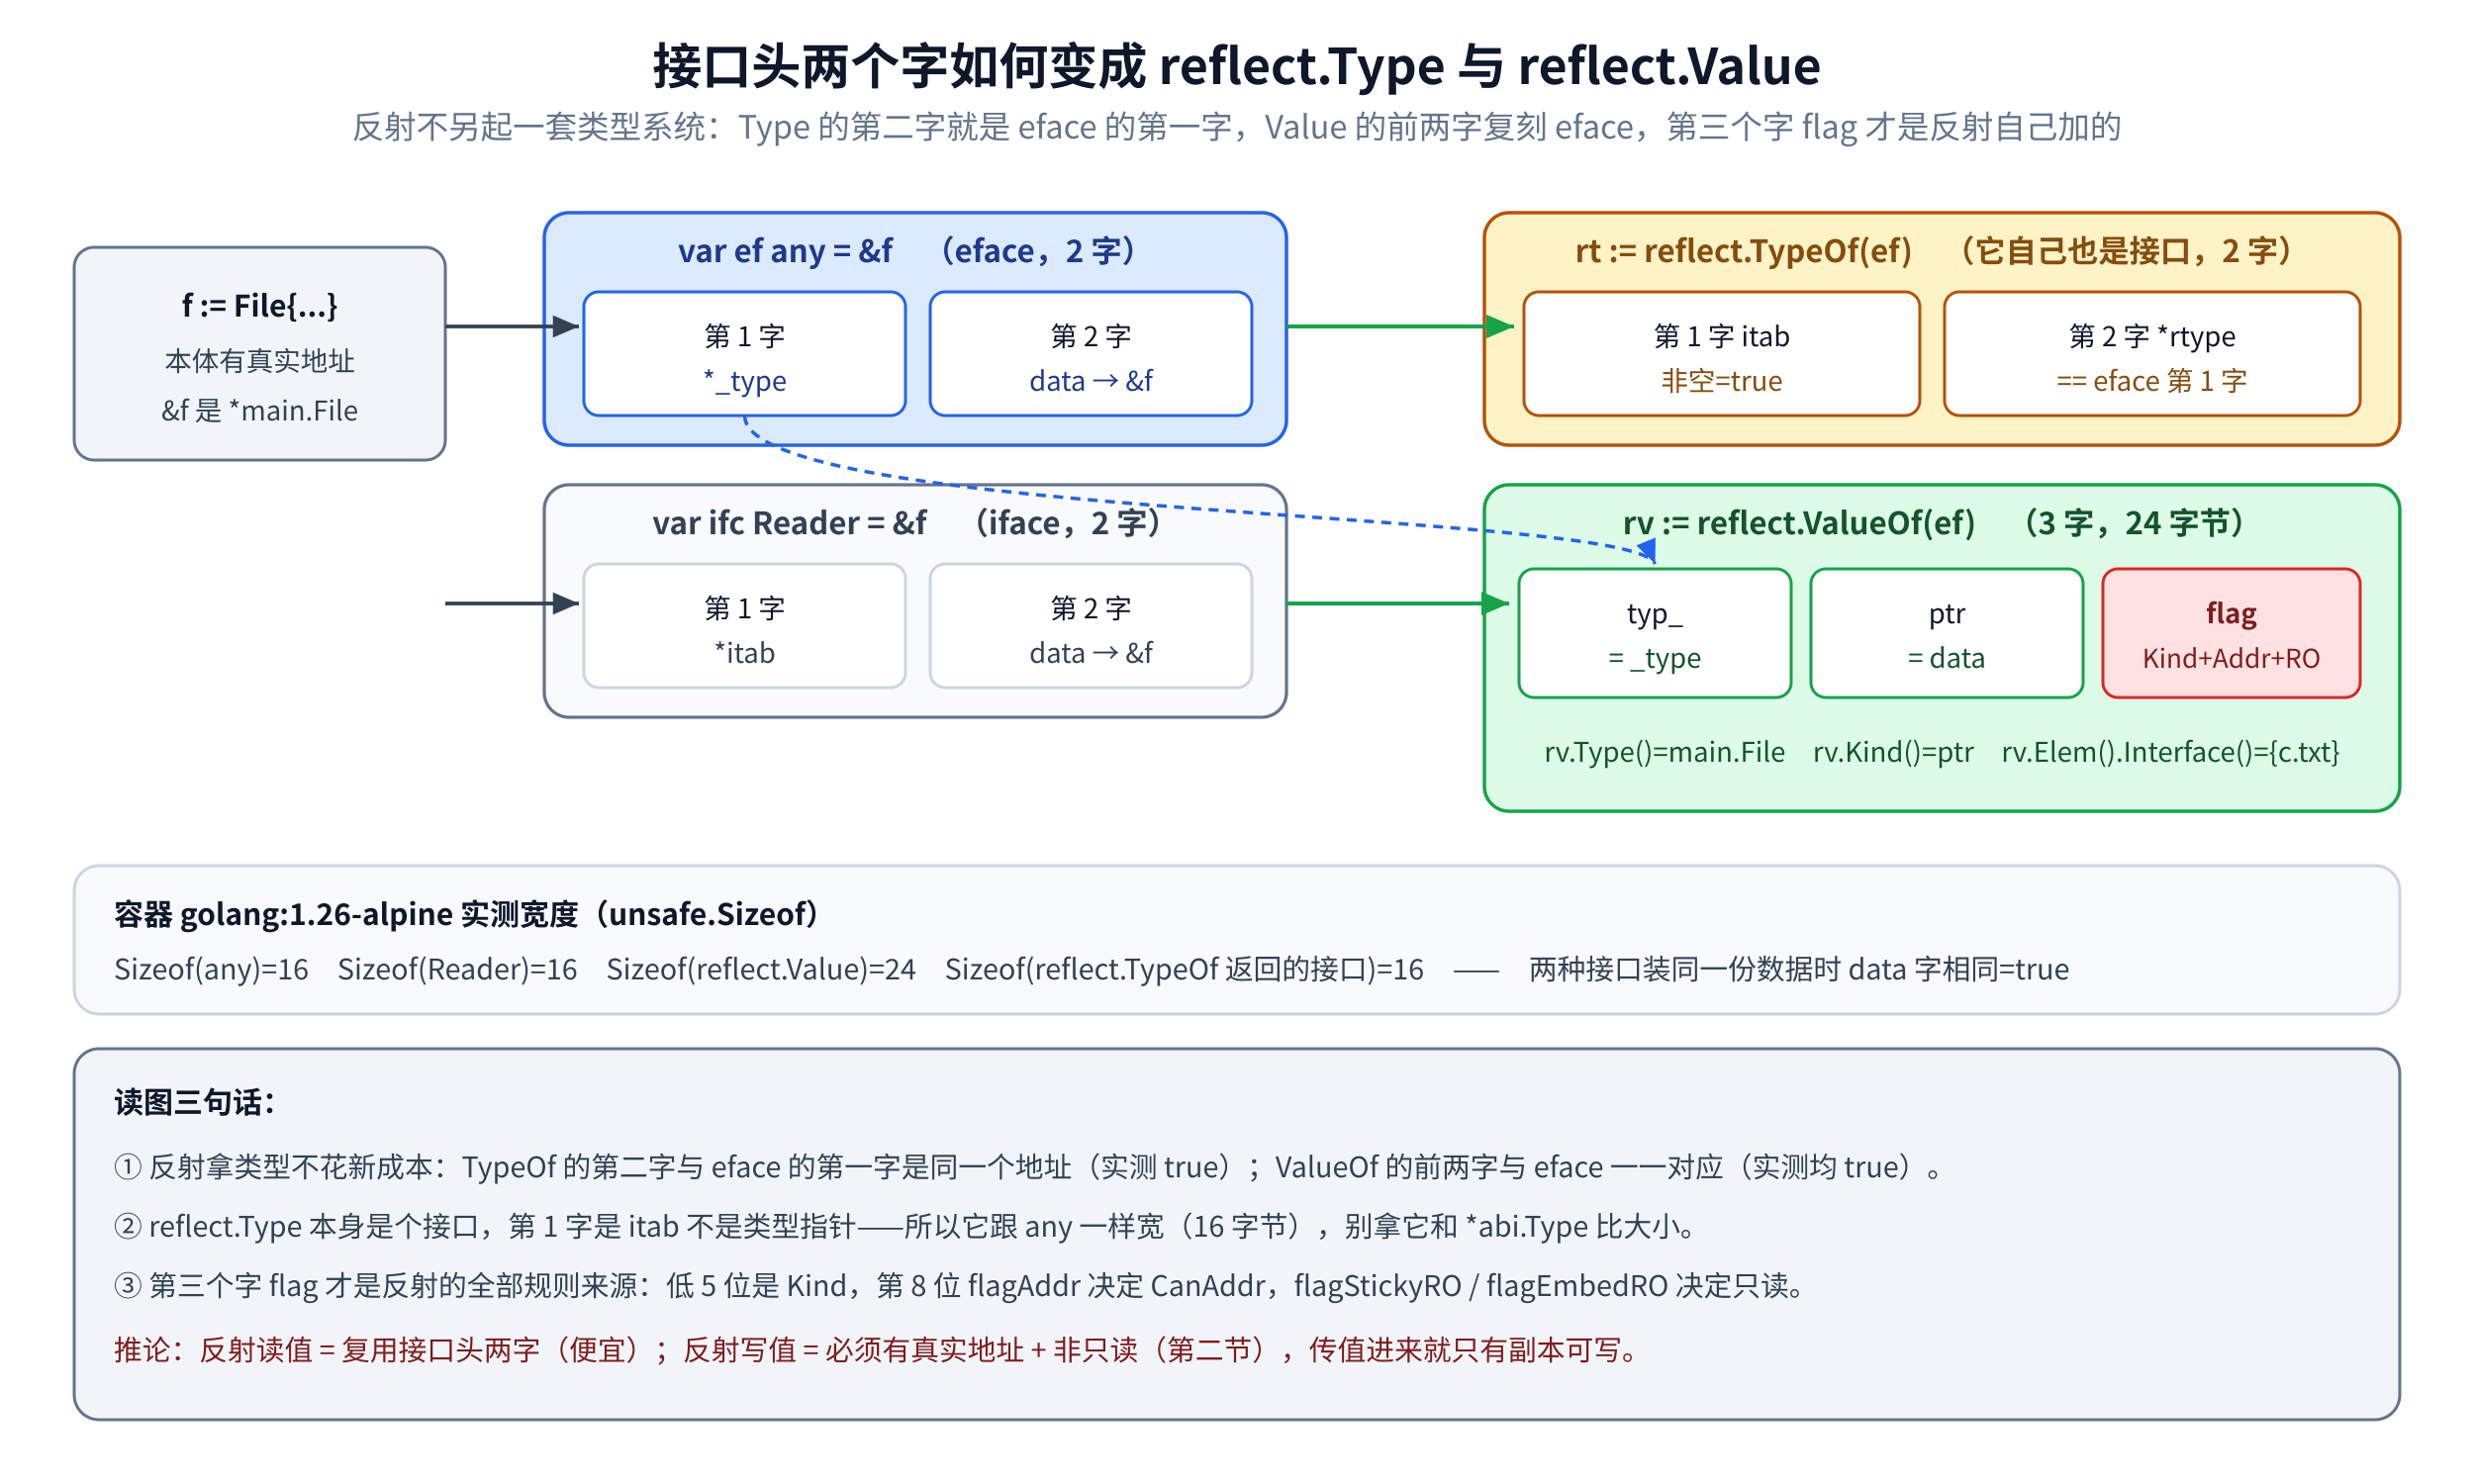
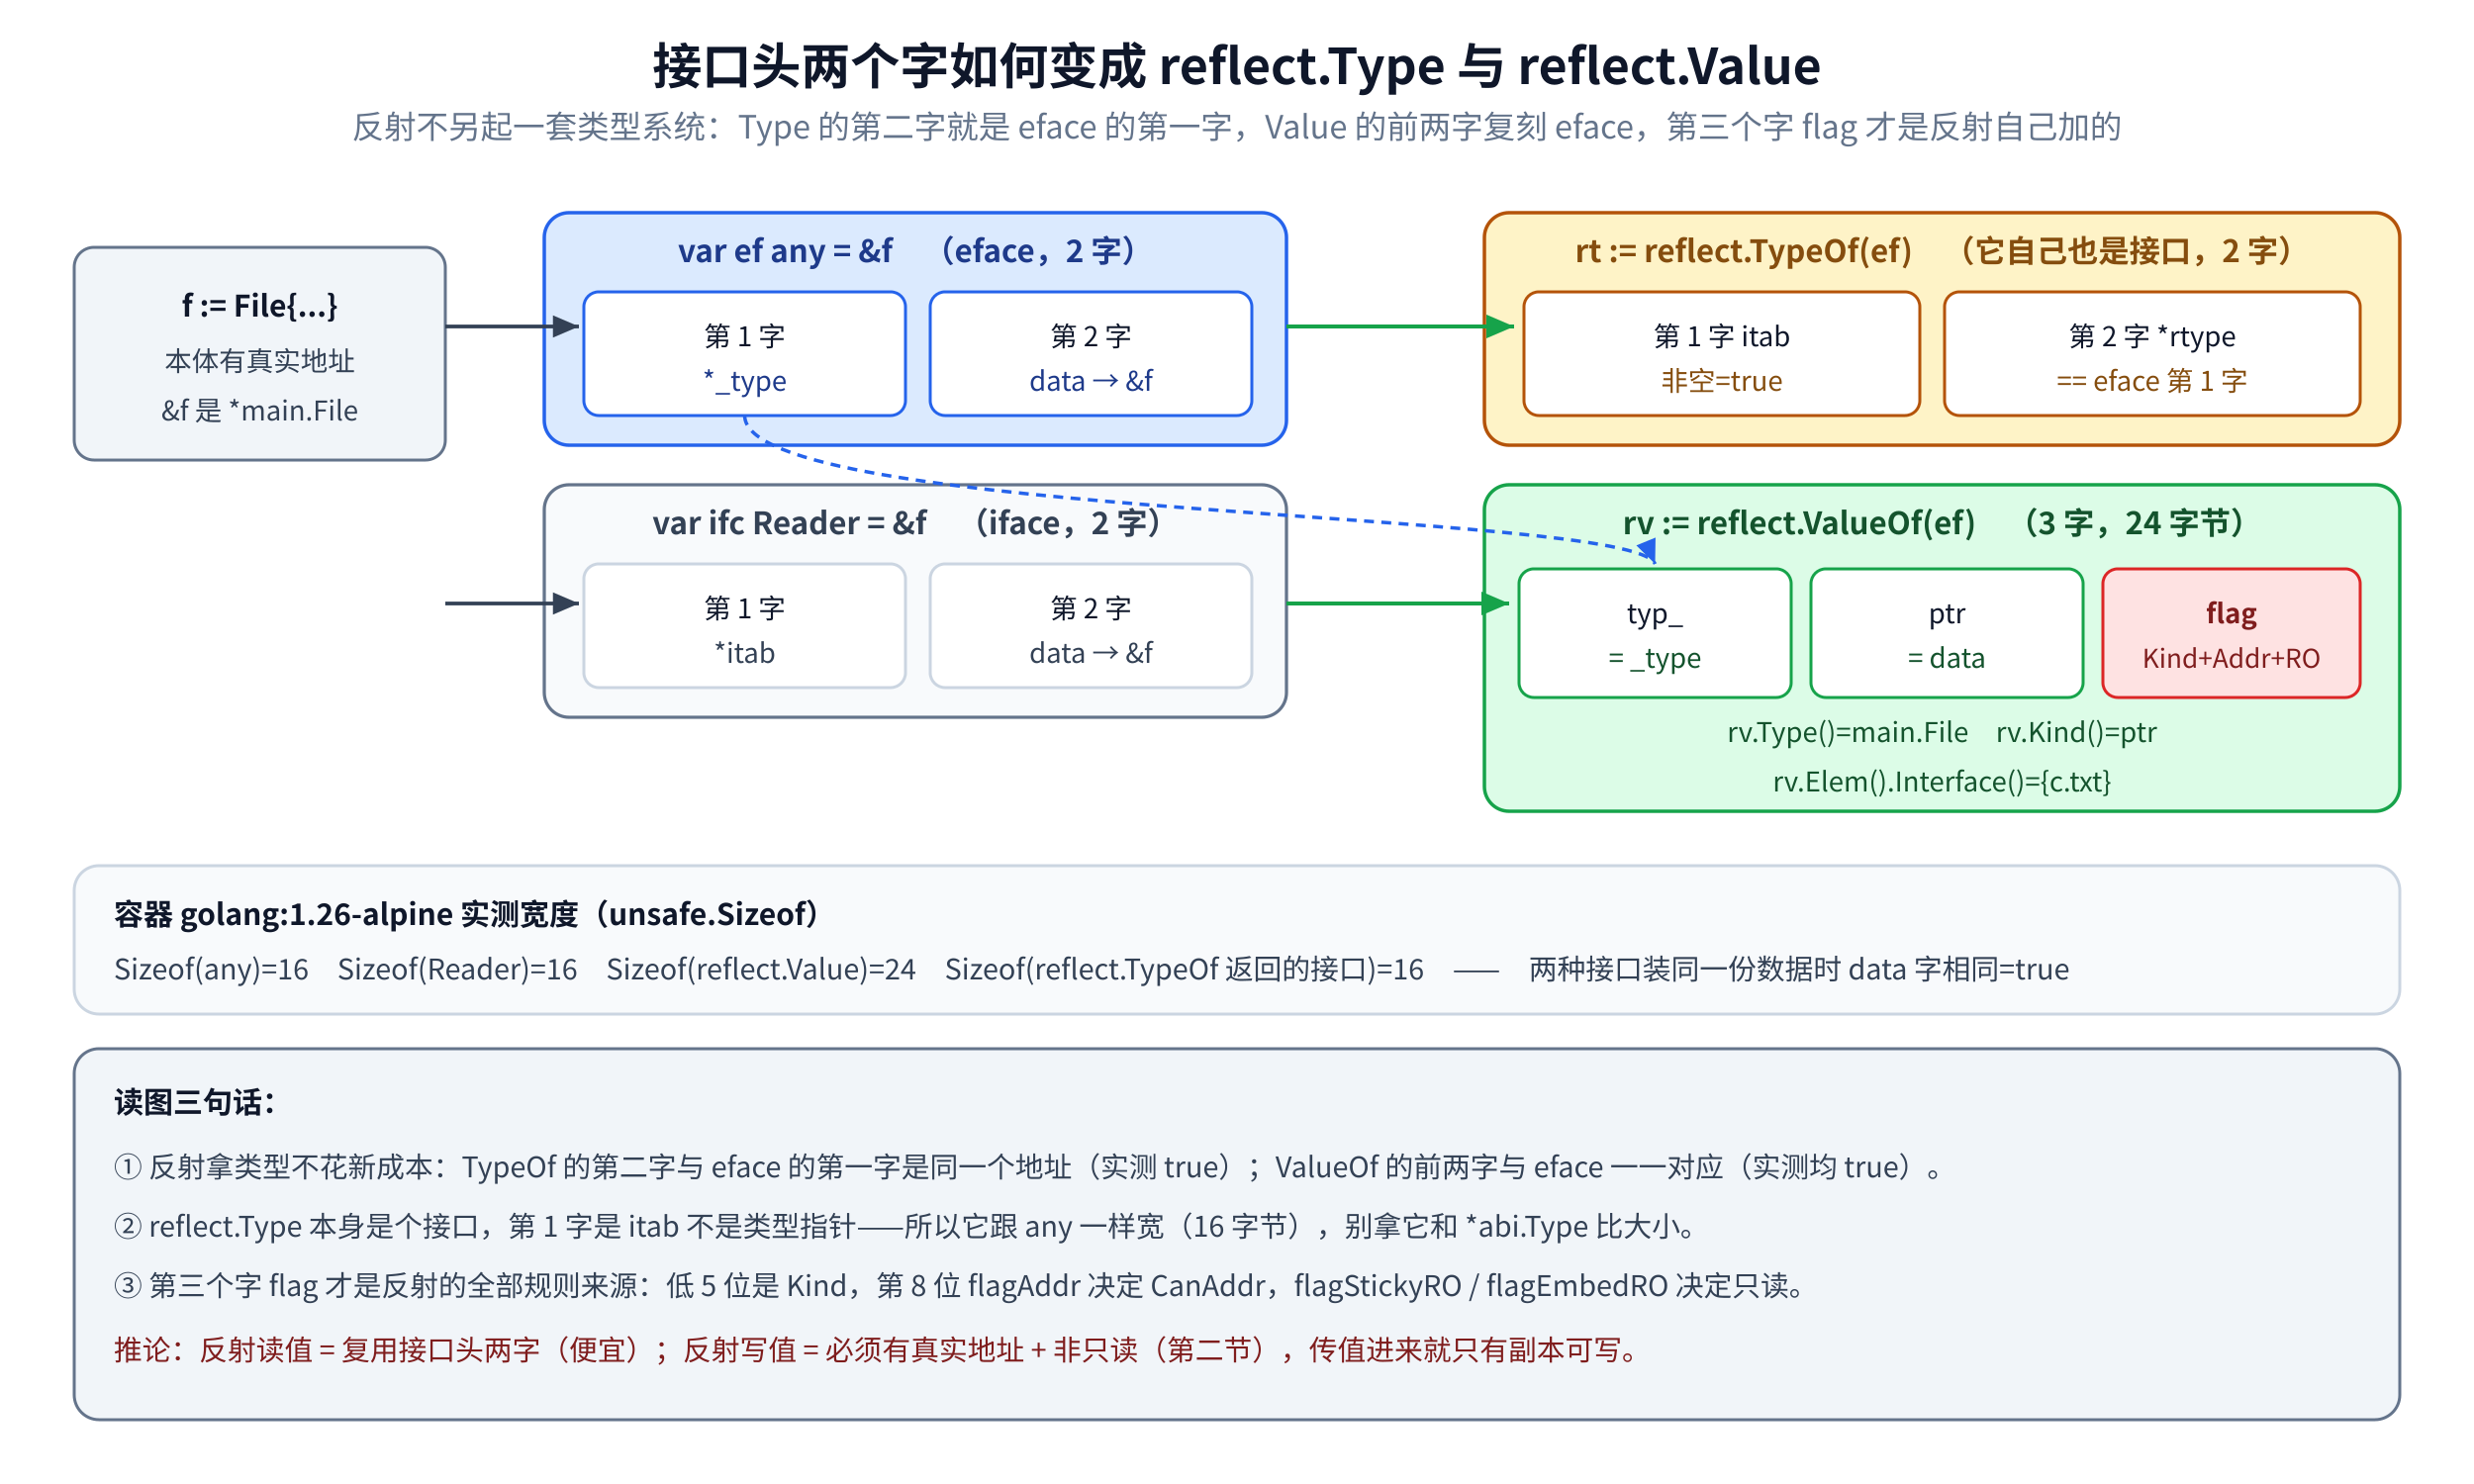
<svg xmlns="http://www.w3.org/2000/svg" viewBox="0 0 1000 600" width="1000" height="600" font-family="Microsoft YaHei, PingFang SC, Noto Sans CJK SC, sans-serif">
  <defs>
    <marker id="a1" markerWidth="9" markerHeight="9" refX="7" refY="3" orient="auto">
      <path d="M0,0 L7,3 L0,6 Z" fill="#334155" />
    </marker>
    <marker id="a2" markerWidth="9" markerHeight="9" refX="7" refY="3" orient="auto">
      <path d="M0,0 L7,3 L0,6 Z" fill="#16a34a" />
    </marker>
    <marker id="a3" markerWidth="9" markerHeight="9" refX="7" refY="3" orient="auto">
      <path d="M0,0 L7,3 L0,6 Z" fill="#2563eb" />
    </marker>
  </defs>
  <rect x="0" y="0" width="1000" height="600" fill="#ffffff" />
  <text x="500" y="34" text-anchor="middle" font-size="20" font-weight="bold" fill="#0f172a">接口头两个字如何变成 reflect.Type 与 reflect.Value</text>
  <text x="500" y="56" text-anchor="middle" font-size="13" fill="#64748b">反射不另起一套类型系统：Type 的第二字就是 eface 的第一字，Value 的前两字复刻 eface，第三个字 flag 才是反射自己加的</text>
  <rect x="30" y="100" width="150" height="86" rx="8" fill="#f1f5f9" stroke="#64748b" stroke-width="1.2" />
  <text x="105" y="128" text-anchor="middle" font-size="12" font-weight="bold" fill="#0f172a">f := File{...}</text>
  <text x="105" y="150" text-anchor="middle" font-size="11" fill="#334155">本体有真实地址</text>
  <text x="105" y="170" text-anchor="middle" font-size="11" fill="#334155">&amp;f 是 *main.File</text>
  <rect x="220" y="86" width="300" height="94" rx="10" fill="#dbeafe" stroke="#2563eb" stroke-width="1.4" />
  <text x="370" y="106" text-anchor="middle" font-size="12.5" font-weight="bold" fill="#1e3a8a">var ef any = &amp;f　（eface，2 字）</text>
  <rect x="236" y="118" width="130" height="50" rx="6" fill="#ffffff" stroke="#2563eb" stroke-width="1.2" />
  <text x="301" y="140" text-anchor="middle" font-size="11" fill="#0f172a">第 1 字</text>
  <text x="301" y="158" text-anchor="middle" font-size="11" fill="#1e3a8a">*_type</text>
  <rect x="376" y="118" width="130" height="50" rx="6" fill="#ffffff" stroke="#2563eb" stroke-width="1.2" />
  <text x="441" y="140" text-anchor="middle" font-size="11" fill="#0f172a">第 2 字</text>
  <text x="441" y="158" text-anchor="middle" font-size="11" fill="#1e3a8a">data → &amp;f</text>
  <rect x="220" y="196" width="300" height="94" rx="10" fill="#f8fafc" stroke="#64748b" stroke-width="1.3" />
  <text x="370" y="216" text-anchor="middle" font-size="12.5" font-weight="bold" fill="#334155">var ifc Reader = &amp;f　（iface，2 字）</text>
  <rect x="236" y="228" width="130" height="50" rx="6" fill="#ffffff" stroke="#cbd5e1" stroke-width="1.2" />
  <text x="301" y="250" text-anchor="middle" font-size="11" fill="#0f172a">第 1 字</text>
  <text x="301" y="268" text-anchor="middle" font-size="11" fill="#334155">*itab</text>
  <rect x="376" y="228" width="130" height="50" rx="6" fill="#ffffff" stroke="#cbd5e1" stroke-width="1.2" />
  <text x="441" y="250" text-anchor="middle" font-size="11" fill="#0f172a">第 2 字</text>
  <text x="441" y="268" text-anchor="middle" font-size="11" fill="#334155">data → &amp;f</text>
  <line x1="180" y1="132" x2="234" y2="132" stroke="#334155" stroke-width="1.5" marker-end="url(#a1)" />
  <line x1="180" y1="244" x2="234" y2="244" stroke="#334155" stroke-width="1.5" marker-end="url(#a1)" />
  <rect x="600" y="86" width="370" height="94" rx="10" fill="#fef3c7" stroke="#b45309" stroke-width="1.4" />
  <text x="785" y="106" text-anchor="middle" font-size="12.5" font-weight="bold" fill="#854d0e">rt := reflect.TypeOf(ef)　（它自己也是接口，2 字）</text>
  <rect x="616" y="118" width="160" height="50" rx="6" fill="#ffffff" stroke="#b45309" stroke-width="1.2" />
  <text x="696" y="140" text-anchor="middle" font-size="11" fill="#0f172a">第 1 字 itab</text>
  <text x="696" y="158" text-anchor="middle" font-size="11" fill="#854d0e">非空=true</text>
  <rect x="786" y="118" width="168" height="50" rx="6" fill="#ffffff" stroke="#b45309" stroke-width="1.2" />
  <text x="870" y="140" text-anchor="middle" font-size="11" fill="#0f172a">第 2 字 *rtype</text>
  <text x="870" y="158" text-anchor="middle" font-size="11" fill="#854d0e">== eface 第 1 字</text>
  <rect x="600" y="196" width="370" height="132" rx="10" fill="#dcfce7" stroke="#16a34a" stroke-width="1.4" />
  <text x="785" y="216" text-anchor="middle" font-size="12.5" font-weight="bold" fill="#14532d">rv := reflect.ValueOf(ef)　（3 字，24 字节）</text>
  <rect x="614" y="230" width="110" height="52" rx="6" fill="#ffffff" stroke="#16a34a" stroke-width="1.2" />
  <text x="669" y="252" text-anchor="middle" font-size="11" fill="#0f172a">typ_</text>
  <text x="669" y="270" text-anchor="middle" font-size="11" fill="#14532d">= _type</text>
  <rect x="732" y="230" width="110" height="52" rx="6" fill="#ffffff" stroke="#16a34a" stroke-width="1.2" />
  <text x="787" y="252" text-anchor="middle" font-size="11" fill="#0f172a">ptr</text>
  <text x="787" y="270" text-anchor="middle" font-size="11" fill="#14532d">= data</text>
  <rect x="850" y="230" width="104" height="52" rx="6" fill="#fee2e2" stroke="#dc2626" stroke-width="1.2" />
  <text x="902" y="252" text-anchor="middle" font-size="11" font-weight="bold" fill="#7f1d1d">flag</text>
  <text x="902" y="270" text-anchor="middle" font-size="10.5" fill="#7f1d1d">Kind+Addr+RO</text>
-   <text x="785" y="308" text-anchor="middle" font-size="11" fill="#14532d">rv.Type()=main.File　rv.Kind()=ptr　rv.Elem().Interface()={c.txt}</text>
+   <text x="785" y="300" text-anchor="middle" font-size="11" fill="#14532d">rv.Type()=main.File　rv.Kind()=ptr</text>
+   <text x="785" y="320" text-anchor="middle" font-size="11" fill="#14532d">rv.Elem().Interface()={c.txt}</text>
  <line x1="520" y1="132" x2="612" y2="132" stroke="#16a34a" stroke-width="1.6" marker-end="url(#a2)" />
  <line x1="520" y1="244" x2="610" y2="244" stroke="#16a34a" stroke-width="1.6" marker-end="url(#a2)" />
  <path d="M301,168 C301,210 660,206 669,228" stroke="#2563eb" stroke-width="1.4" fill="none" stroke-dasharray="4 3" marker-end="url(#a3)" />
  <rect x="30" y="350" width="940" height="60" rx="10" fill="#f8fafc" stroke="#cbd5e1" stroke-width="1.2" />
  <text x="46" y="374" font-size="12" font-weight="bold" fill="#0f172a">容器 golang:1.26-alpine 实测宽度（unsafe.Sizeof）</text>
  <text x="46" y="396" font-size="11.5" fill="#334155">Sizeof(any)=16　Sizeof(Reader)=16　Sizeof(reflect.Value)=24　Sizeof(reflect.TypeOf 返回的接口)=16　——　两种接口装同一份数据时 data 字相同=true</text>
  <rect x="30" y="424" width="940" height="150" rx="10" fill="#f1f5f9" stroke="#64748b" stroke-width="1.2" />
  <text x="46" y="450" font-size="12" font-weight="bold" fill="#0f172a">读图三句话：</text>
  <text x="46" y="476" font-size="11.5" fill="#334155">① 反射拿类型不花新成本：TypeOf 的第二字与 eface 的第一字是同一个地址（实测 true）；ValueOf 的前两字与 eface 一一对应（实测均 true）。</text>
  <text x="46" y="500" font-size="11.5" fill="#334155">② reflect.Type 本身是个接口，第 1 字是 itab 不是类型指针——所以它跟 any 一样宽（16 字节），别拿它和 *abi.Type 比大小。</text>
  <text x="46" y="524" font-size="11.5" fill="#334155">③ 第三个字 flag 才是反射的全部规则来源：低 5 位是 Kind，第 8 位 flagAddr 决定 CanAddr，flagStickyRO / flagEmbedRO 决定只读。</text>
  <text x="46" y="550" font-size="11.5" fill="#7f1d1d">推论：反射读值 = 复用接口头两字（便宜）；反射写值 = 必须有真实地址 + 非只读（第二节），传值进来就只有副本可写。</text>
</svg>
